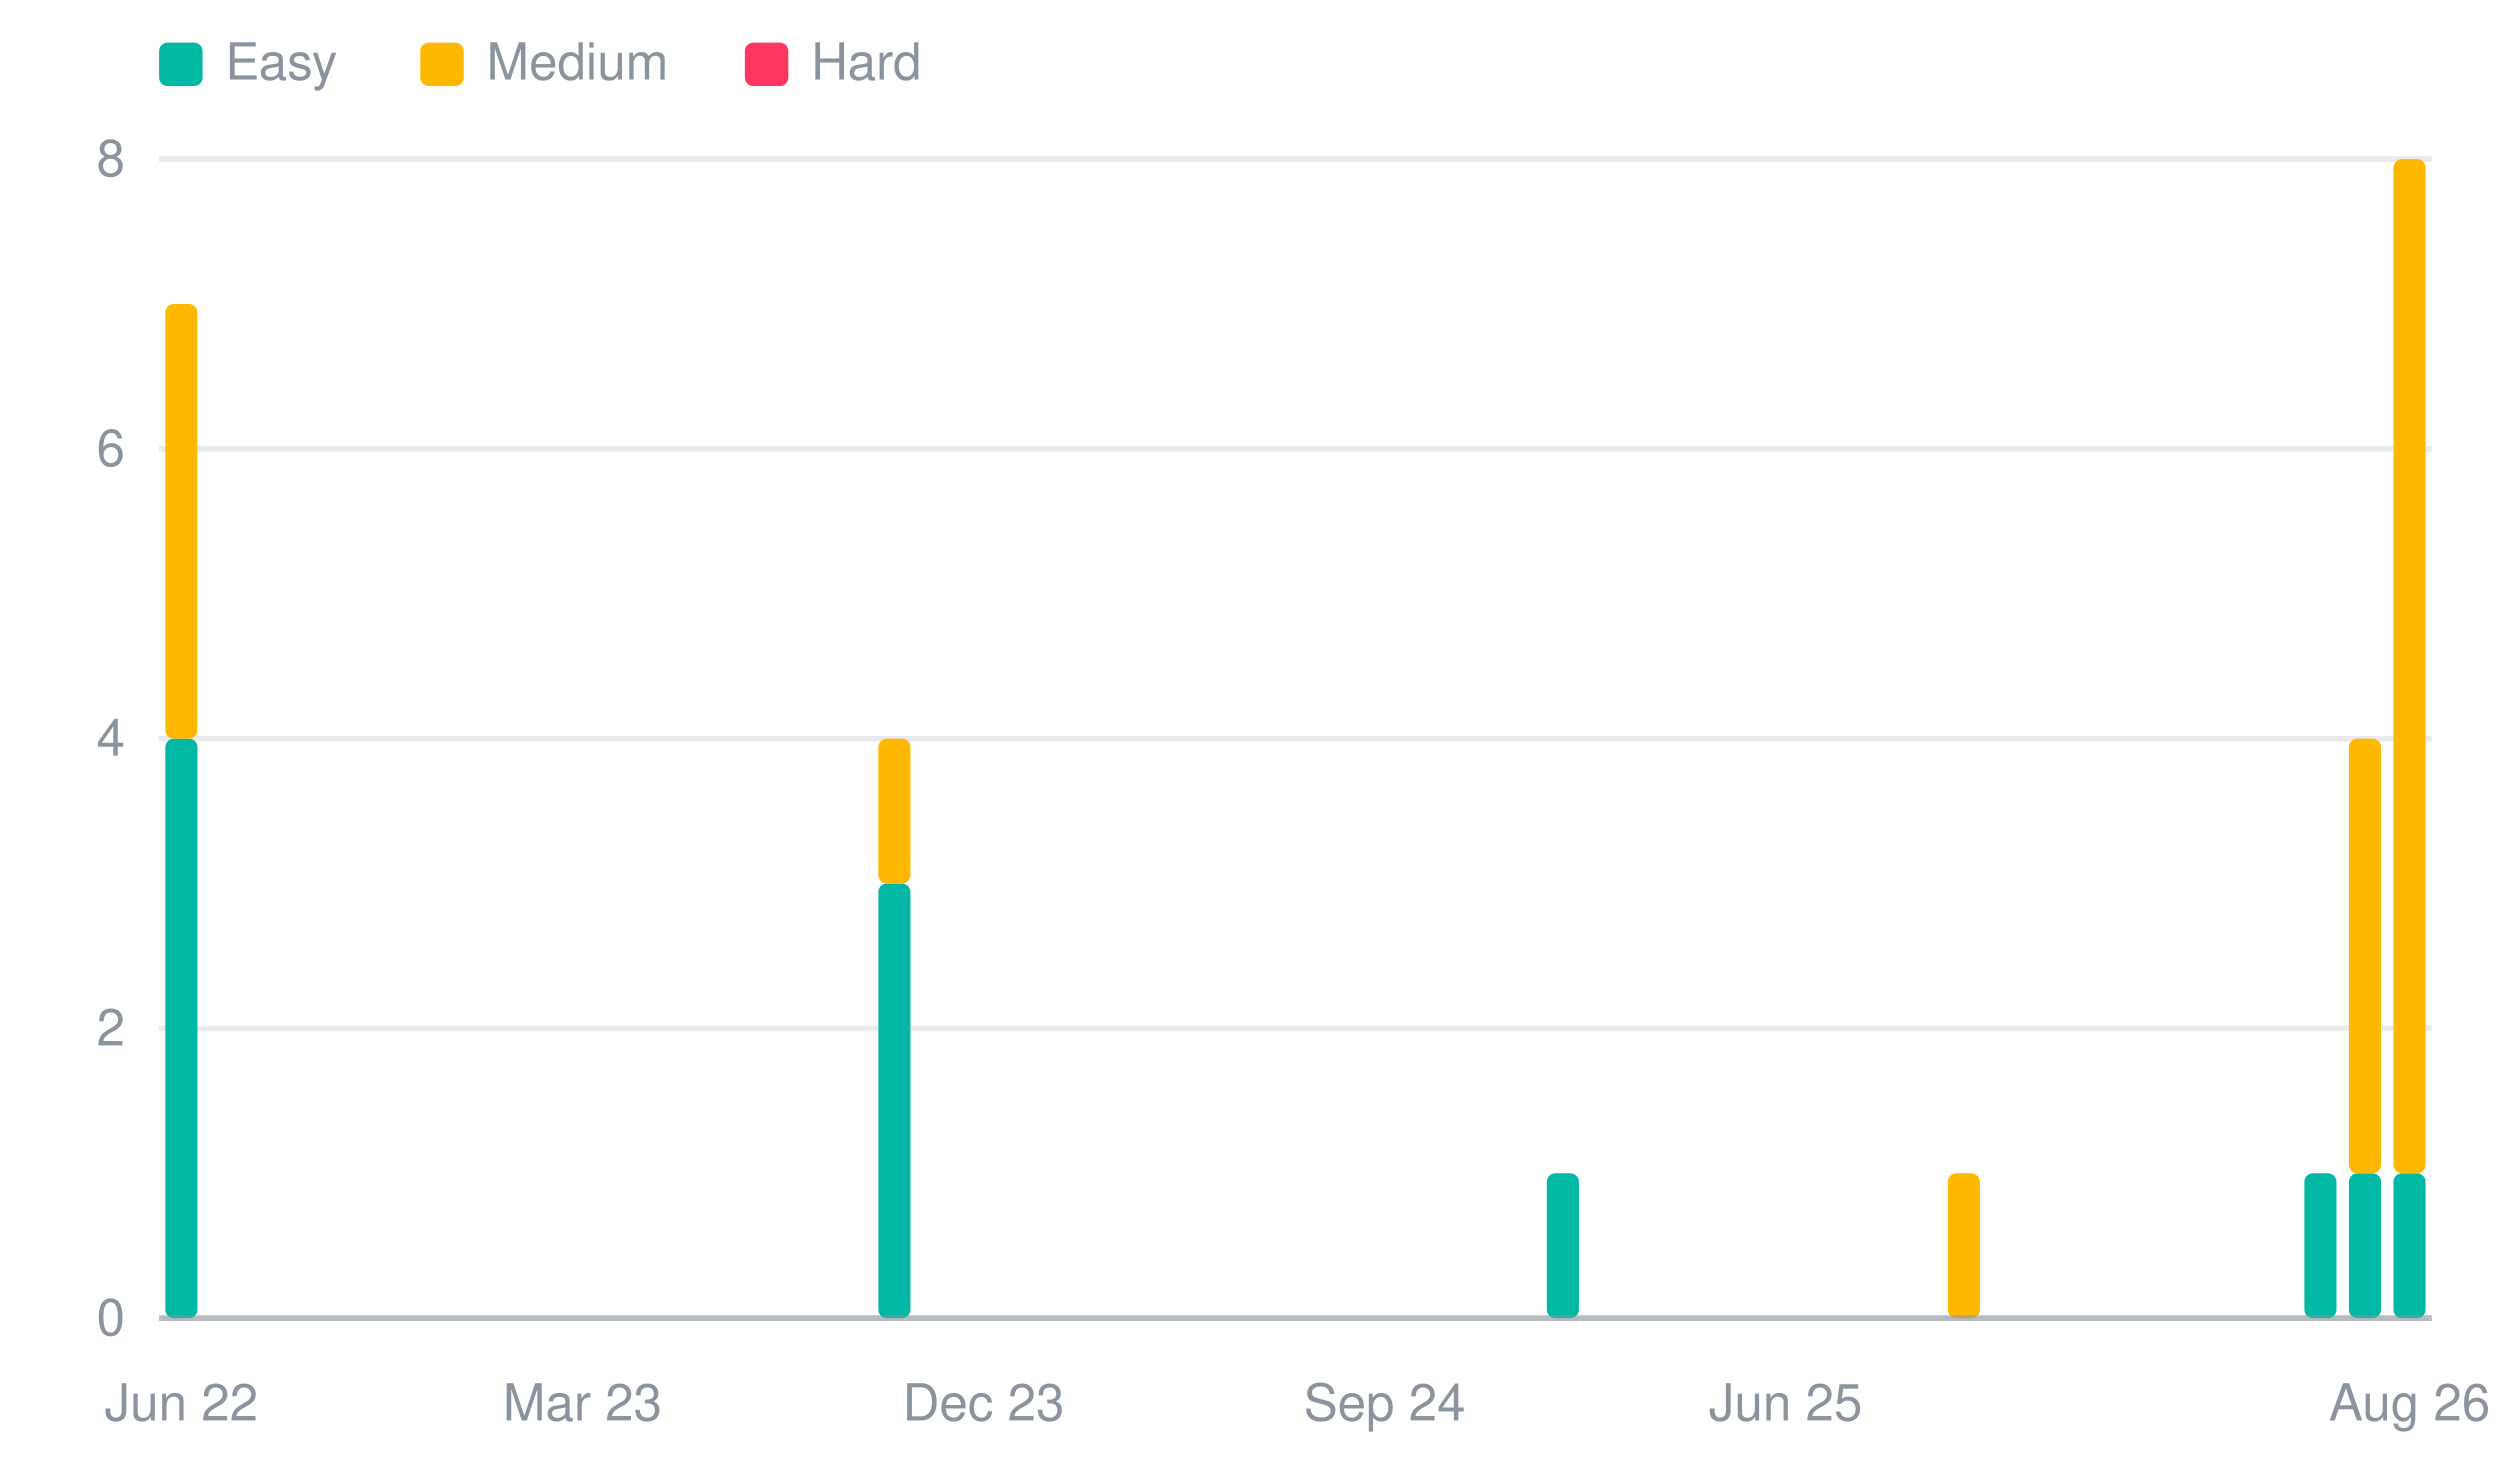
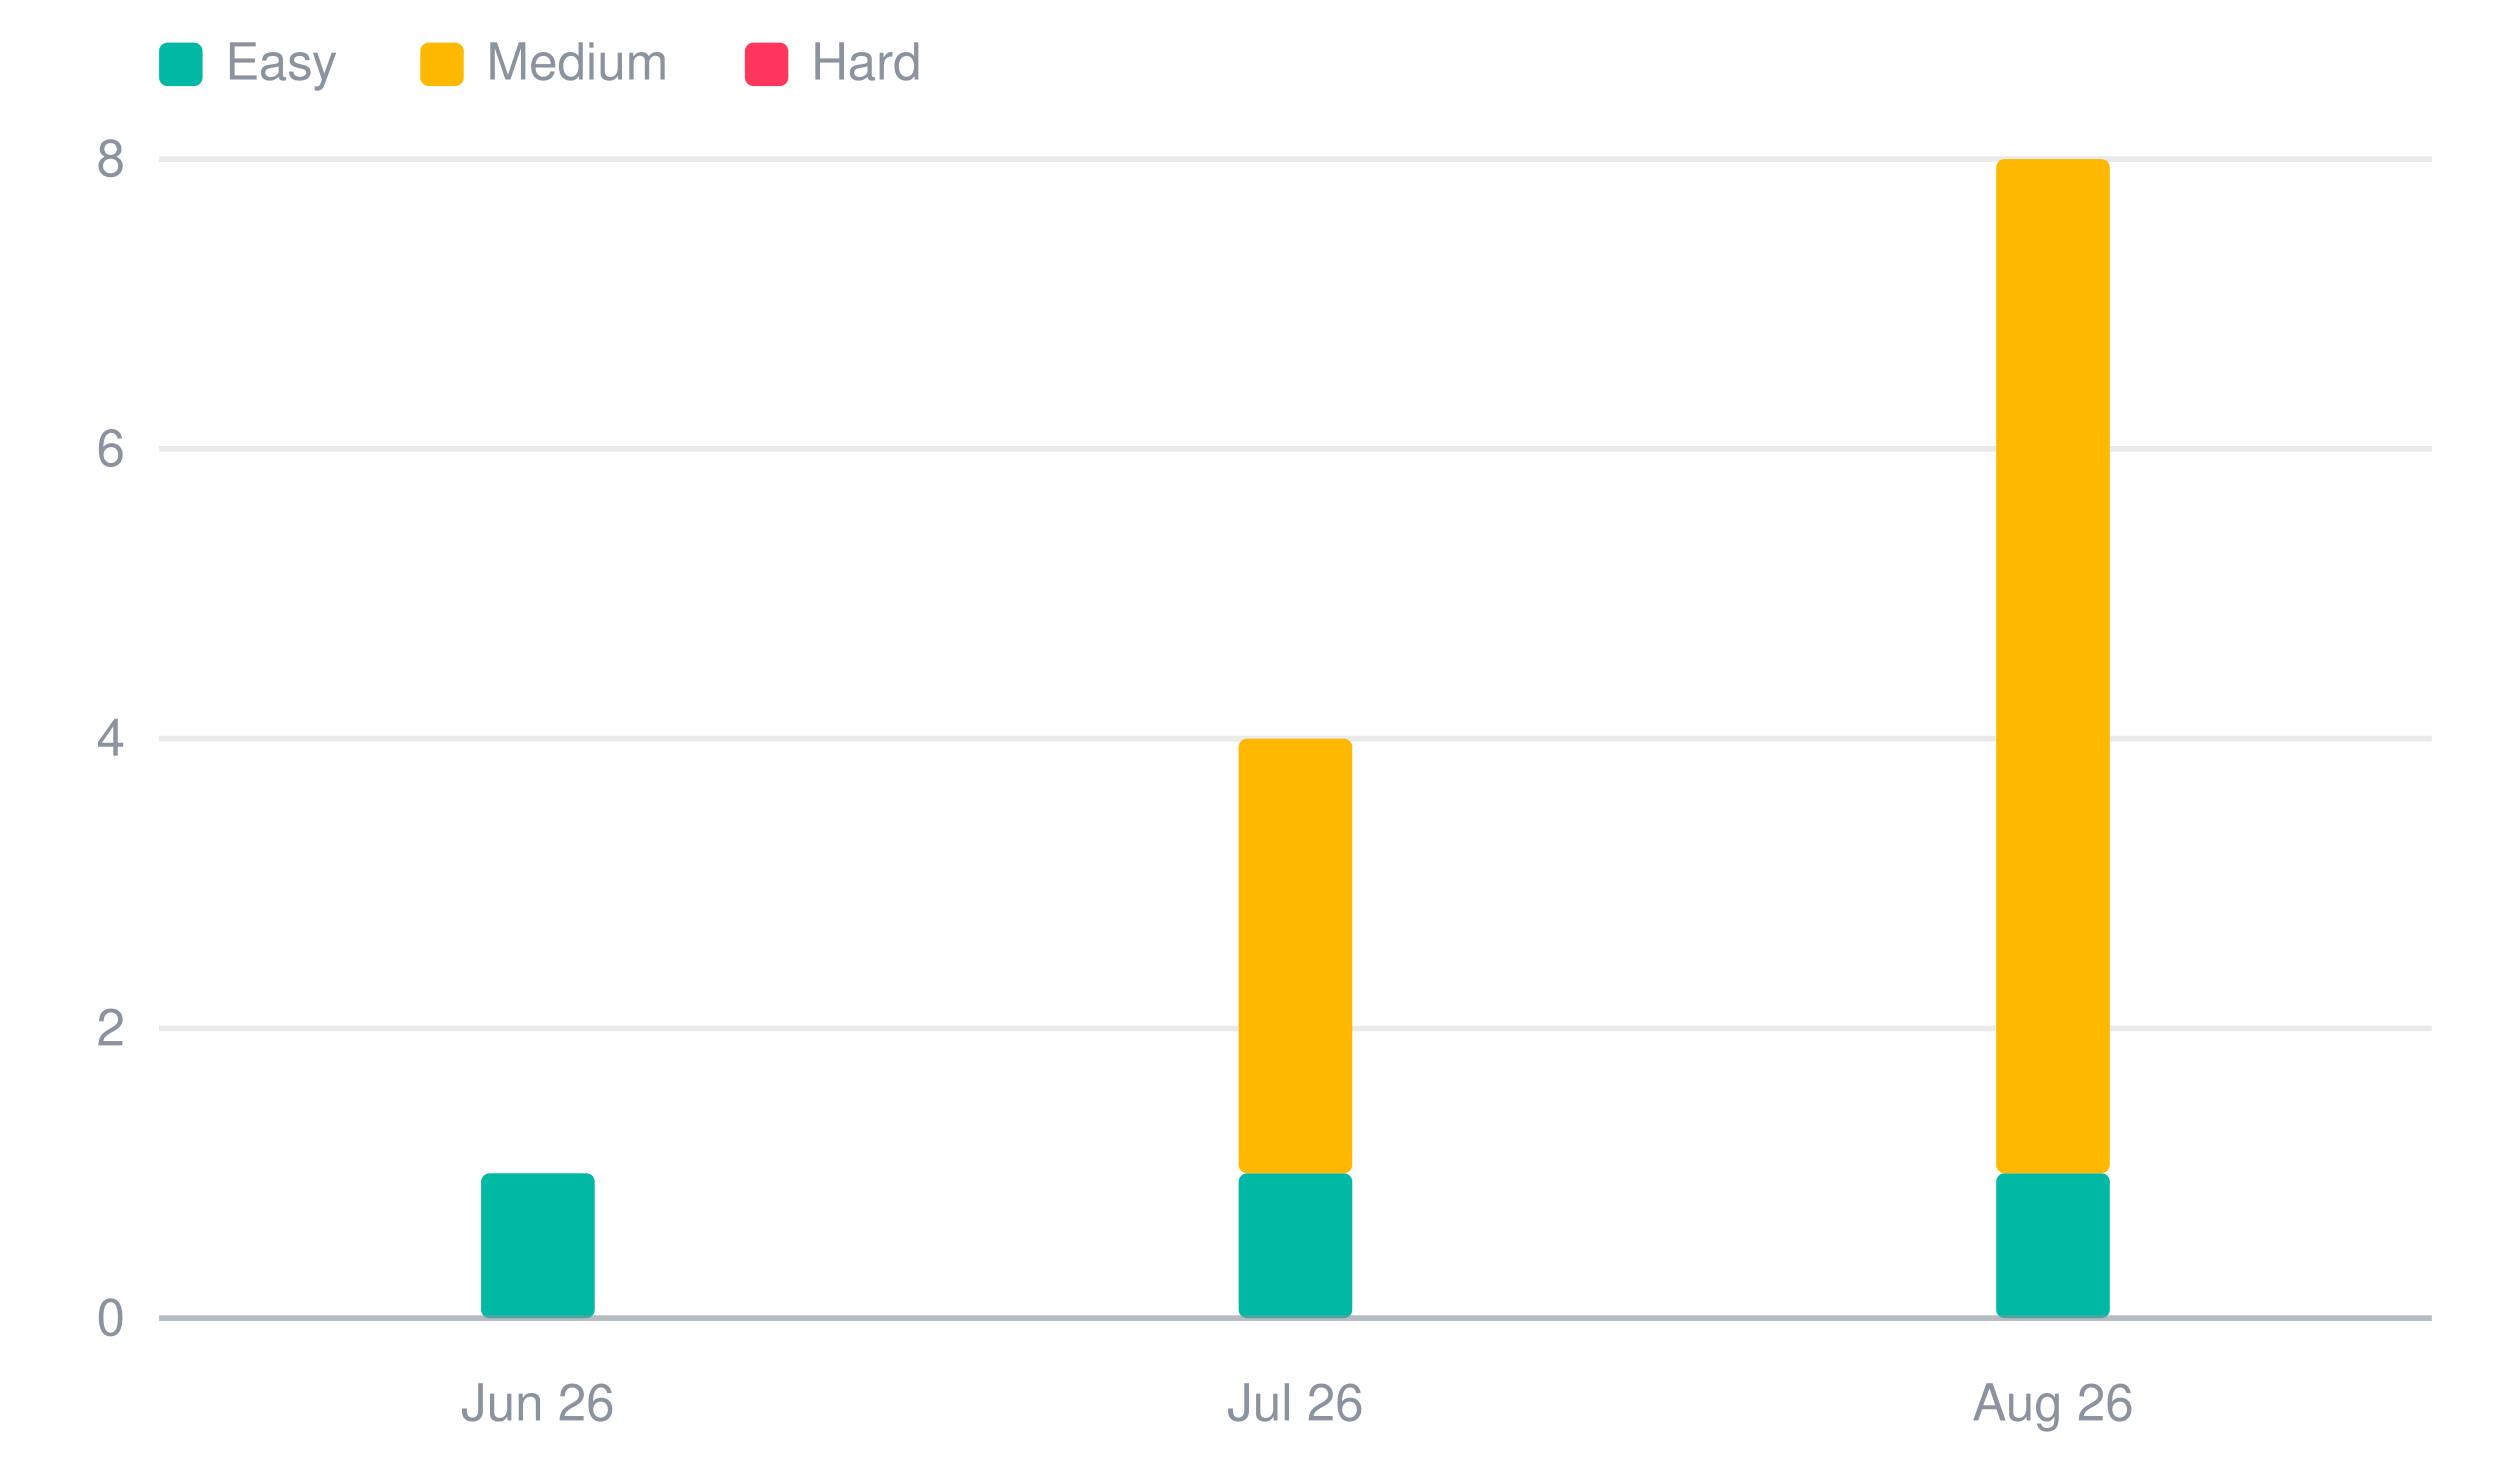
<svg xmlns="http://www.w3.org/2000/svg" viewBox="0 0 440 260" width="440" height="260" role="img" font-family="system-ui, -apple-system, Segoe UI, Helvetica, Arial, sans-serif">
  <line x1="28" y1="232" x2="428" y2="232" stroke="#8b949e" stroke-width="1" opacity="0.2" />
  <text x="22" y="235" font-size="9" fill="#8b949e" text-anchor="end" font-weight="normal" opacity="1">0</text>
  <line x1="28" y1="181" x2="428" y2="181" stroke="#8b949e" stroke-width="1" opacity="0.2" />
  <text x="22" y="184" font-size="9" fill="#8b949e" text-anchor="end" font-weight="normal" opacity="1">2</text>
  <line x1="28" y1="130" x2="428" y2="130" stroke="#8b949e" stroke-width="1" opacity="0.2" />
  <text x="22" y="133" font-size="9" fill="#8b949e" text-anchor="end" font-weight="normal" opacity="1">4</text>
  <line x1="28" y1="79" x2="428" y2="79" stroke="#8b949e" stroke-width="1" opacity="0.2" />
  <text x="22" y="82" font-size="9" fill="#8b949e" text-anchor="end" font-weight="normal" opacity="1">6</text>
  <line x1="28" y1="28" x2="428" y2="28" stroke="#8b949e" stroke-width="1" opacity="0.2" />
  <text x="22" y="31" font-size="9" fill="#8b949e" text-anchor="end" font-weight="normal" opacity="1">8</text>
-   <rect x="29.1" y="130" width="5.65" height="102" rx="1.5" fill="#00b8a3" opacity="1" />
-   <rect x="29.1" y="53.5" width="5.65" height="76.5" rx="1.5" fill="#ffb800" opacity="1" />
-   <text x="31.92" y="250" font-size="9" fill="#8b949e" text-anchor="middle" font-weight="normal" opacity="1">Jun 22</text>
-   <text x="102.51" y="250" font-size="9" fill="#8b949e" text-anchor="middle" font-weight="normal" opacity="1">Mar 23</text>
-   <rect x="154.59" y="155.5" width="5.65" height="76.5" rx="1.5" fill="#00b8a3" opacity="1" />
-   <rect x="154.59" y="130" width="5.65" height="25.5" rx="1.5" fill="#ffb800" opacity="1" />
-   <text x="173.1" y="250" font-size="9" fill="#8b949e" text-anchor="middle" font-weight="normal" opacity="1">Dec 23</text>
-   <text x="243.69" y="250" font-size="9" fill="#8b949e" text-anchor="middle" font-weight="normal" opacity="1">Sep 24</text>
-   <rect x="272.24" y="206.5" width="5.65" height="25.5" rx="1.5" fill="#00b8a3" opacity="1" />
-   <text x="314.27" y="250" font-size="9" fill="#8b949e" text-anchor="middle" font-weight="normal" opacity="1">Jun 25</text>
-   <rect x="342.82" y="206.5" width="5.65" height="25.5" rx="1.5" fill="#ffb800" opacity="1" />
-   <rect x="405.57" y="206.5" width="5.65" height="25.5" rx="1.5" fill="#00b8a3" opacity="1" />
-   <rect x="413.41" y="206.5" width="5.65" height="25.5" rx="1.5" fill="#00b8a3" opacity="1" />
-   <rect x="413.41" y="130" width="5.65" height="76.5" rx="1.5" fill="#ffb800" opacity="1" />
-   <rect x="421.25" y="206.5" width="5.65" height="25.5" rx="1.5" fill="#00b8a3" opacity="1" />
-   <rect x="421.25" y="28" width="5.65" height="178.5" rx="1.5" fill="#ffb800" opacity="1" />
-   <text x="424.08" y="250" font-size="9" fill="#8b949e" text-anchor="middle" font-weight="normal" opacity="1">Aug 26</text>
+   <rect x="84.67" y="206.5" width="20" height="25.5" rx="1.5" fill="#00b8a3" opacity="1" />
+   <text x="94.67" y="250" font-size="9" fill="#8b949e" text-anchor="middle" font-weight="normal" opacity="1">Jun 26</text>
+   <rect x="218" y="206.5" width="20" height="25.5" rx="1.5" fill="#00b8a3" opacity="1" />
+   <rect x="218" y="130" width="20" height="76.5" rx="1.5" fill="#ffb800" opacity="1" />
+   <text x="228" y="250" font-size="9" fill="#8b949e" text-anchor="middle" font-weight="normal" opacity="1">Jul 26</text>
+   <rect x="351.33" y="206.5" width="20" height="25.5" rx="1.5" fill="#00b8a3" opacity="1" />
+   <rect x="351.33" y="28" width="20" height="178.5" rx="1.5" fill="#ffb800" opacity="1" />
+   <text x="361.33" y="250" font-size="9" fill="#8b949e" text-anchor="middle" font-weight="normal" opacity="1">Aug 26</text>
  <line x1="28" y1="232" x2="428" y2="232" stroke="#8b949e" stroke-width="1" opacity="0.55" />
  <rect x="28" y="7.5" width="7.65" height="7.65" rx="1.5" fill="#00b8a3" opacity="1" />
  <text x="39.65" y="14" font-size="9" fill="#8b949e" text-anchor="start" font-weight="normal" opacity="1">Easy</text>
  <rect x="73.97" y="7.5" width="7.65" height="7.65" rx="1.5" fill="#ffb800" opacity="1" />
  <text x="85.62" y="14" font-size="9" fill="#8b949e" text-anchor="start" font-weight="normal" opacity="1">Medium</text>
  <rect x="131.1" y="7.5" width="7.65" height="7.65" rx="1.5" fill="#ff375f" opacity="1" />
  <text x="142.75" y="14" font-size="9" fill="#8b949e" text-anchor="start" font-weight="normal" opacity="1">Hard</text>
</svg>
